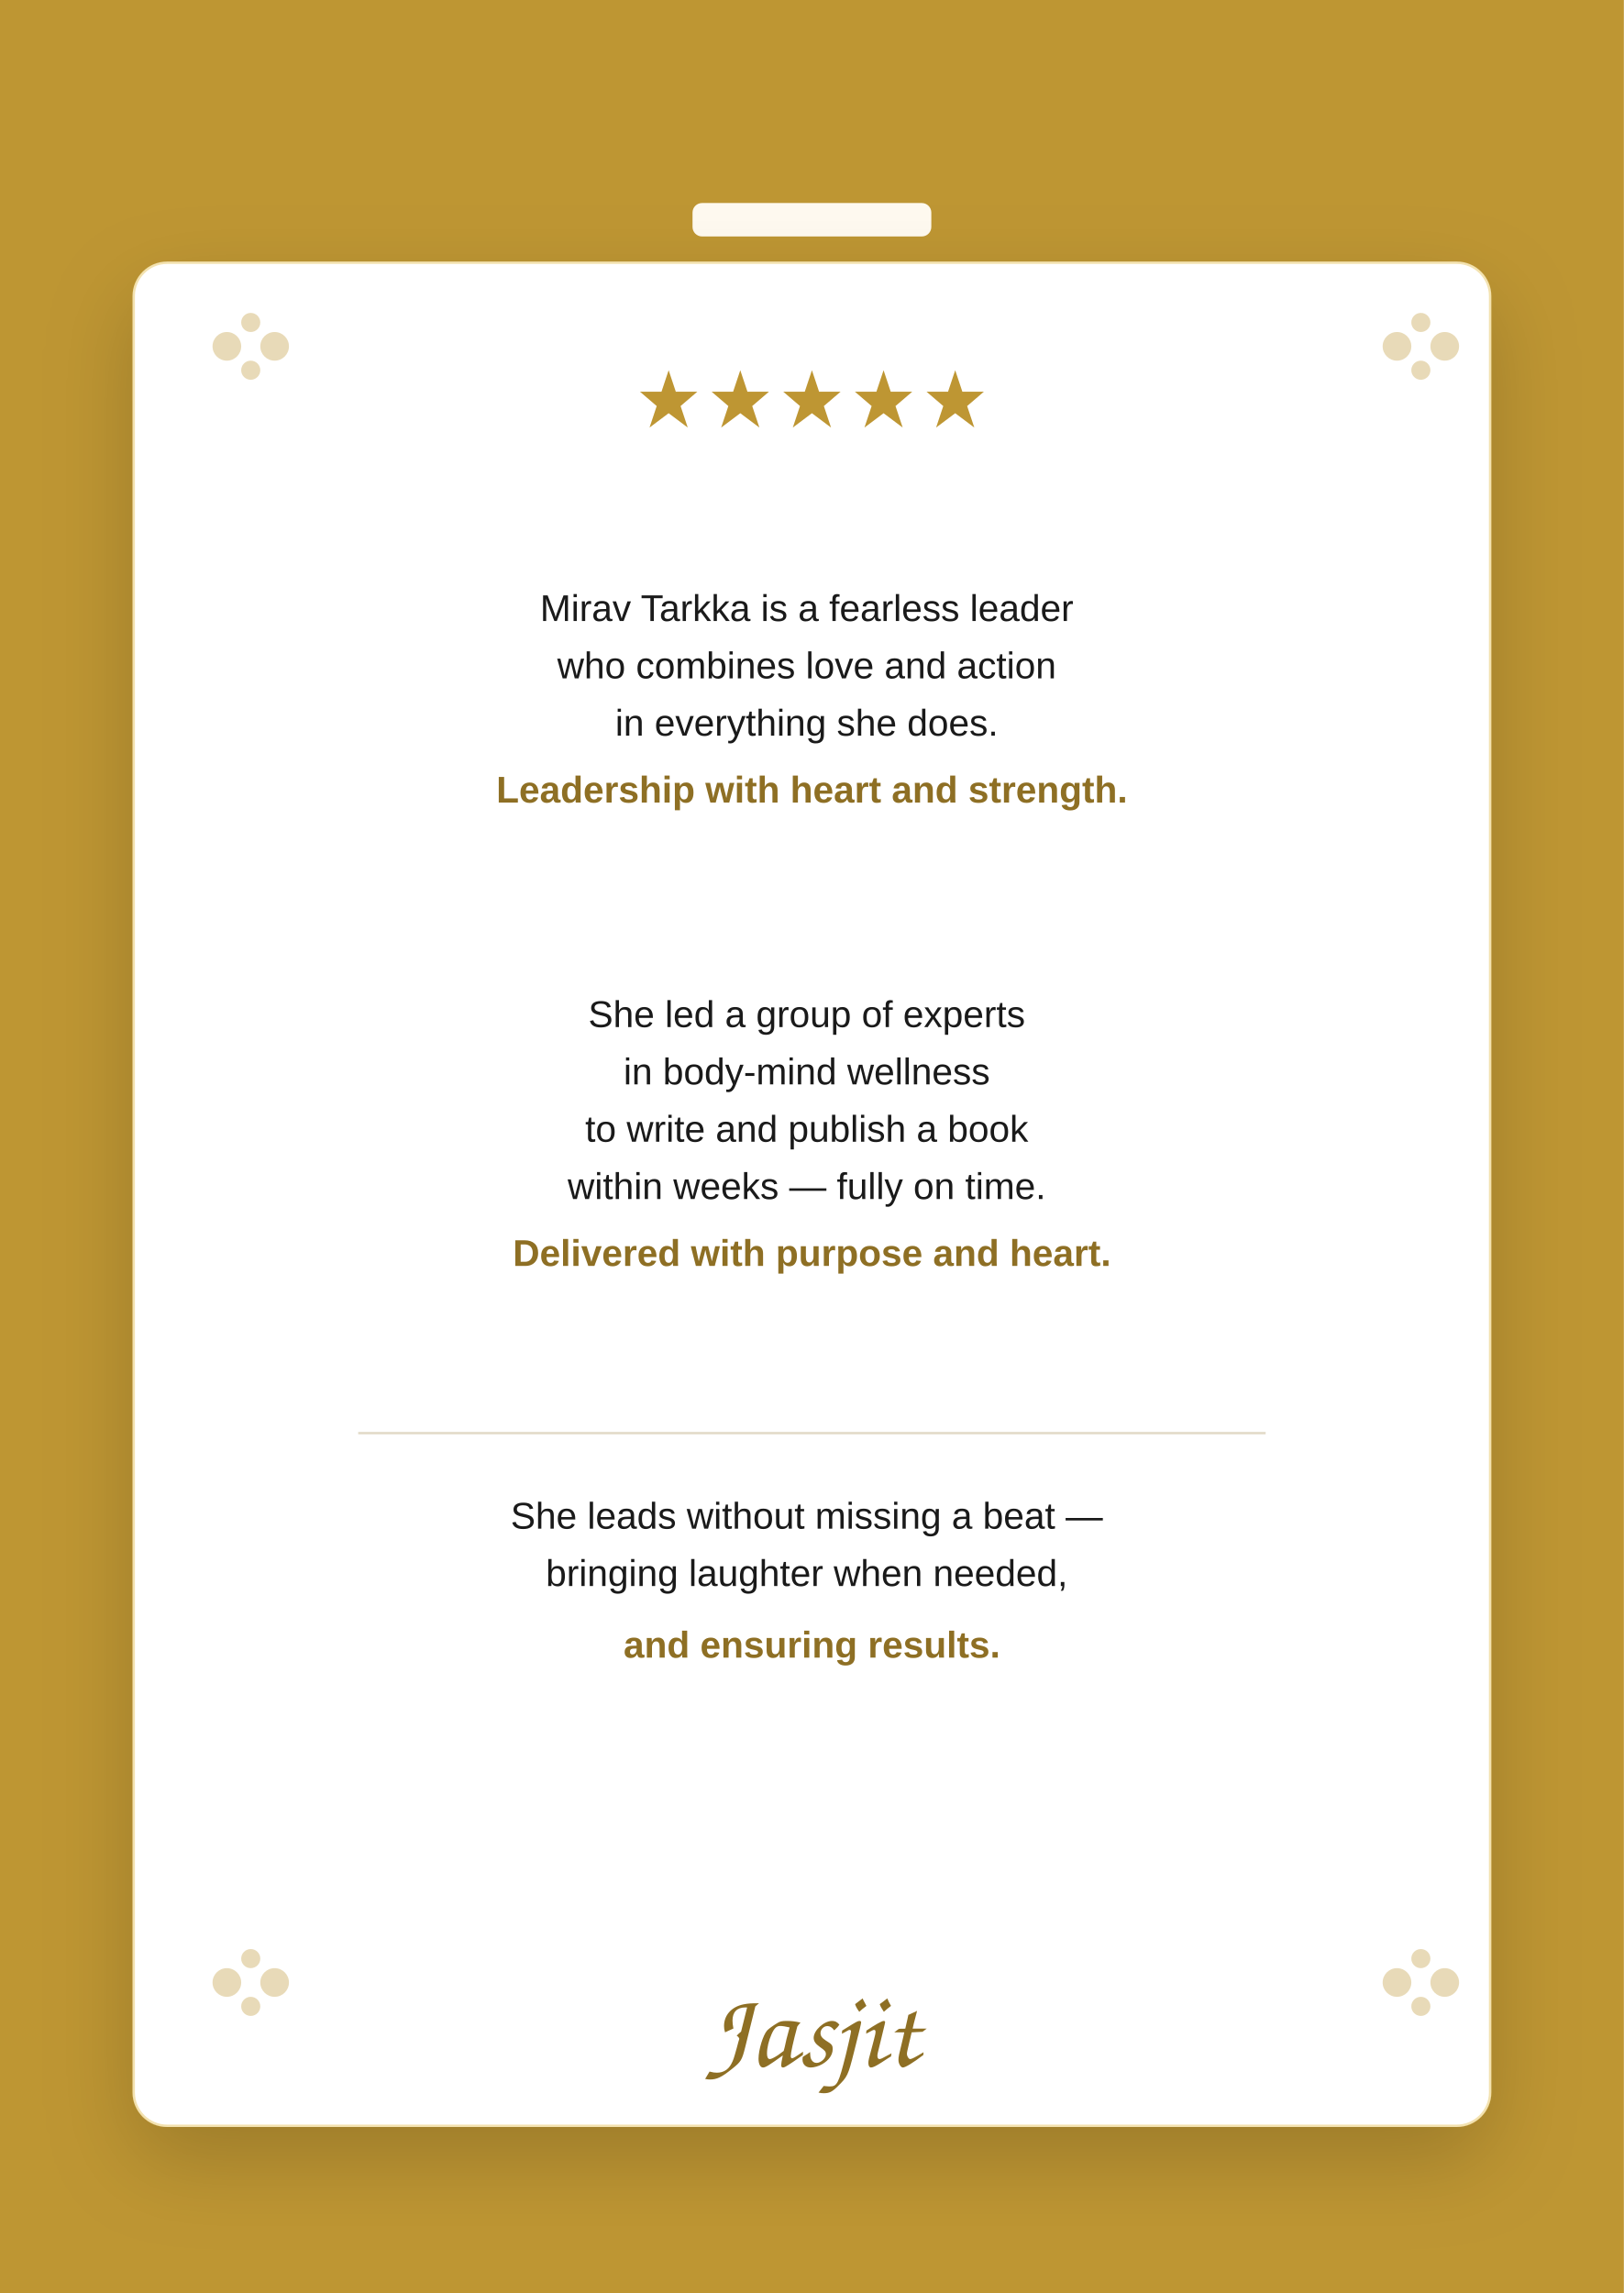
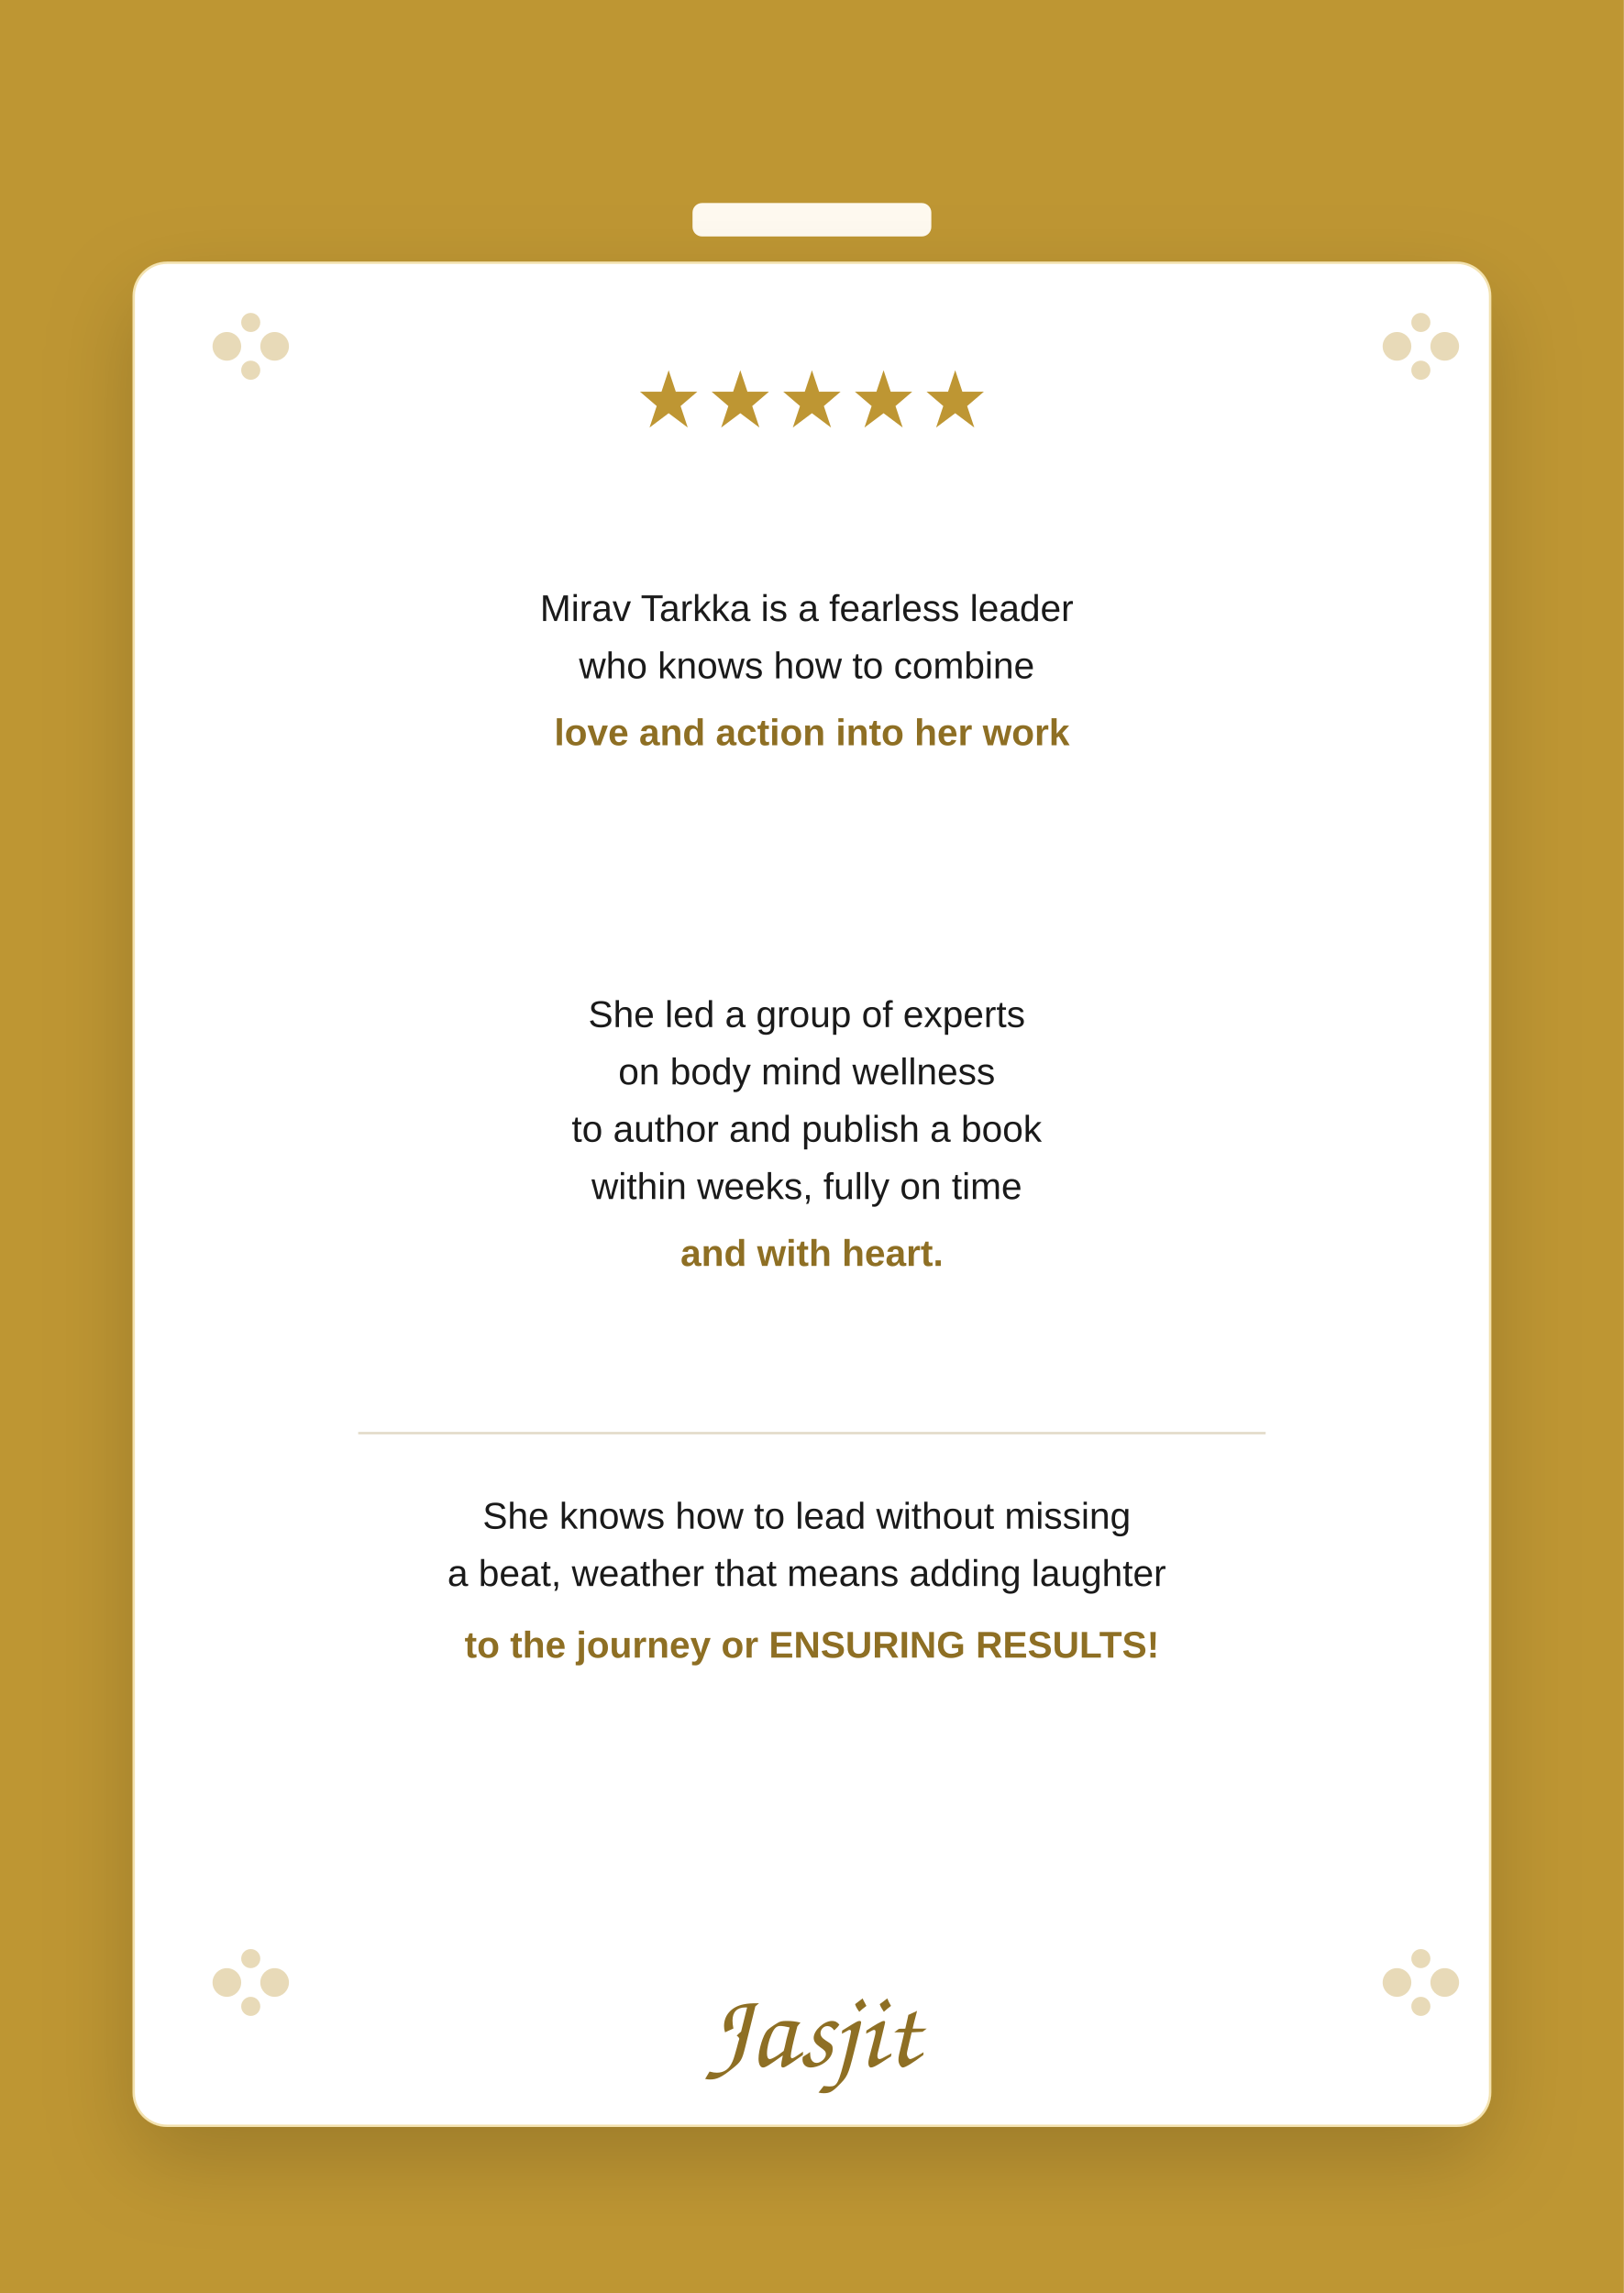
<svg xmlns="http://www.w3.org/2000/svg" width="100%" viewBox="0 0 680 960">
  <defs>
    <filter id="shadow">
      <feDropShadow dx="0" dy="14" stdDeviation="18" flood-color="#000000" flood-opacity="0.18" />
    </filter>
  </defs>
  <rect width="680" height="960" fill="#be9633" />
  <g opacity="0.05" fill="#ffffff">
    <circle cx="120" cy="160" r="20" />
    <circle cx="140" cy="160" r="10" />
    <circle cx="130" cy="140" r="10" />
    <circle cx="560" cy="200" r="20" />
    <circle cx="580" cy="200" r="10" />
    <circle cx="570" cy="180" r="10" />
    <circle cx="140" cy="820" r="20" />
    <circle cx="160" cy="820" r="10" />
    <circle cx="150" cy="800" r="10" />
    <circle cx="540" cy="820" r="20" />
    <circle cx="560" cy="820" r="10" />
    <circle cx="550" cy="800" r="10" />
  </g>
  <rect x="290" y="85" width="100" height="14" fill="#fffaf0" rx="4" />
  <rect x="56" y="110" width="568" height="780" rx="14" fill="#ffffff" stroke="#f3e2b0" filter="url(#shadow)" />
  <g fill="#be9633" opacity="0.35">
    <circle cx="95" cy="145" r="6" />
    <circle cx="105" cy="135" r="4" />
    <circle cx="115" cy="145" r="6" />
    <circle cx="105" cy="155" r="4" />
    <circle cx="585" cy="145" r="6" />
    <circle cx="595" cy="135" r="4" />
    <circle cx="605" cy="145" r="6" />
    <circle cx="595" cy="155" r="4" />
    <circle cx="95" cy="830" r="6" />
    <circle cx="105" cy="820" r="4" />
    <circle cx="115" cy="830" r="6" />
    <circle cx="105" cy="840" r="4" />
    <circle cx="585" cy="830" r="6" />
    <circle cx="595" cy="820" r="4" />
    <circle cx="605" cy="830" r="6" />
    <circle cx="595" cy="840" r="4" />
  </g>
  <g fill="#be9633">
    <path d="M280,155 L283,164 L292,164 L285,170 L288,179 L280,173 L272,179 L275,170 L268,164 L277,164 Z" />
    <path d="M310,155 L313,164 L322,164 L315,170 L318,179 L310,173 L302,179 L305,170 L298,164 L307,164 Z" />
    <path d="M340,155 L343,164 L352,164 L345,170 L348,179 L340,173 L332,179 L335,170 L328,164 L337,164 Z" />
    <path d="M370,155 L373,164 L382,164 L375,170 L378,179 L370,173 L362,179 L365,170 L358,164 L367,164 Z" />
    <path d="M400,155 L403,164 L412,164 L405,170 L408,179 L400,173 L392,179 L395,170 L388,164 L397,164 Z" />
  </g>
  <text x="340" y="260" text-anchor="middle" font-family="Arial, sans-serif" font-size="15.6" fill="#1a1a1a">
-     <tspan x="340" dy="0">Mirav Tarkka is a fearless leader</tspan>
-     <tspan x="340" dy="24">who combines love and action</tspan>
-     <tspan x="340" dy="24">in everything she does.</tspan>
+     <tspan x="340" dy="0">Mirav Tarkka is a fearless leader </tspan>
+     <tspan x="340" dy="24">who knows how to combine</tspan>
    <tspan x="340" dy="28" font-weight="700" fill="#8e6f24">
-       Leadership with heart and strength.
+      love and action into her work
    </tspan>
  </text>
  <text x="340" y="430" text-anchor="middle" font-family="Arial, sans-serif" font-size="15.6" fill="#1a1a1a">
    <tspan x="340" dy="0">She led a group of experts</tspan>
-     <tspan x="340" dy="24">in body-mind wellness</tspan>
-     <tspan x="340" dy="24">to write and publish a book</tspan>
-     <tspan x="340" dy="24">within weeks — fully on time.</tspan>
+     <tspan x="340" dy="24">on body mind wellness</tspan>
+     <tspan x="340" dy="24">to author and publish a book</tspan>
+     <tspan x="340" dy="24">within weeks, fully on time</tspan>
    <tspan x="340" dy="28" font-weight="700" fill="#8e6f24">
-       Delivered with purpose and heart.
+       and with heart.
    </tspan>
  </text>
  <line x1="150" y1="600" x2="530" y2="600" stroke="#8e6f24" stroke-opacity="0.25" />
  <text x="340" y="640" text-anchor="middle" font-family="Arial, sans-serif" font-size="15.6" fill="#1a1a1a">
-     <tspan x="340" dy="0">She leads without missing a beat —</tspan>
-     <tspan x="340" dy="24">bringing laughter when needed,</tspan>
+     <tspan x="340" dy="0">She knows how to lead without missing</tspan>
+     <tspan x="340" dy="24">a beat, weather that means adding laughter</tspan>
    <tspan x="340" dy="30" font-weight="700" fill="#8e6f24">
-       and ensuring results.
+       to the journey or ENSURING RESULTS!
    </tspan>
  </text>
  <text x="340" y="865" text-anchor="middle" font-family="cursive" font-size="46" fill="#8e6f24">
    Jasjit
  </text>
</svg>
